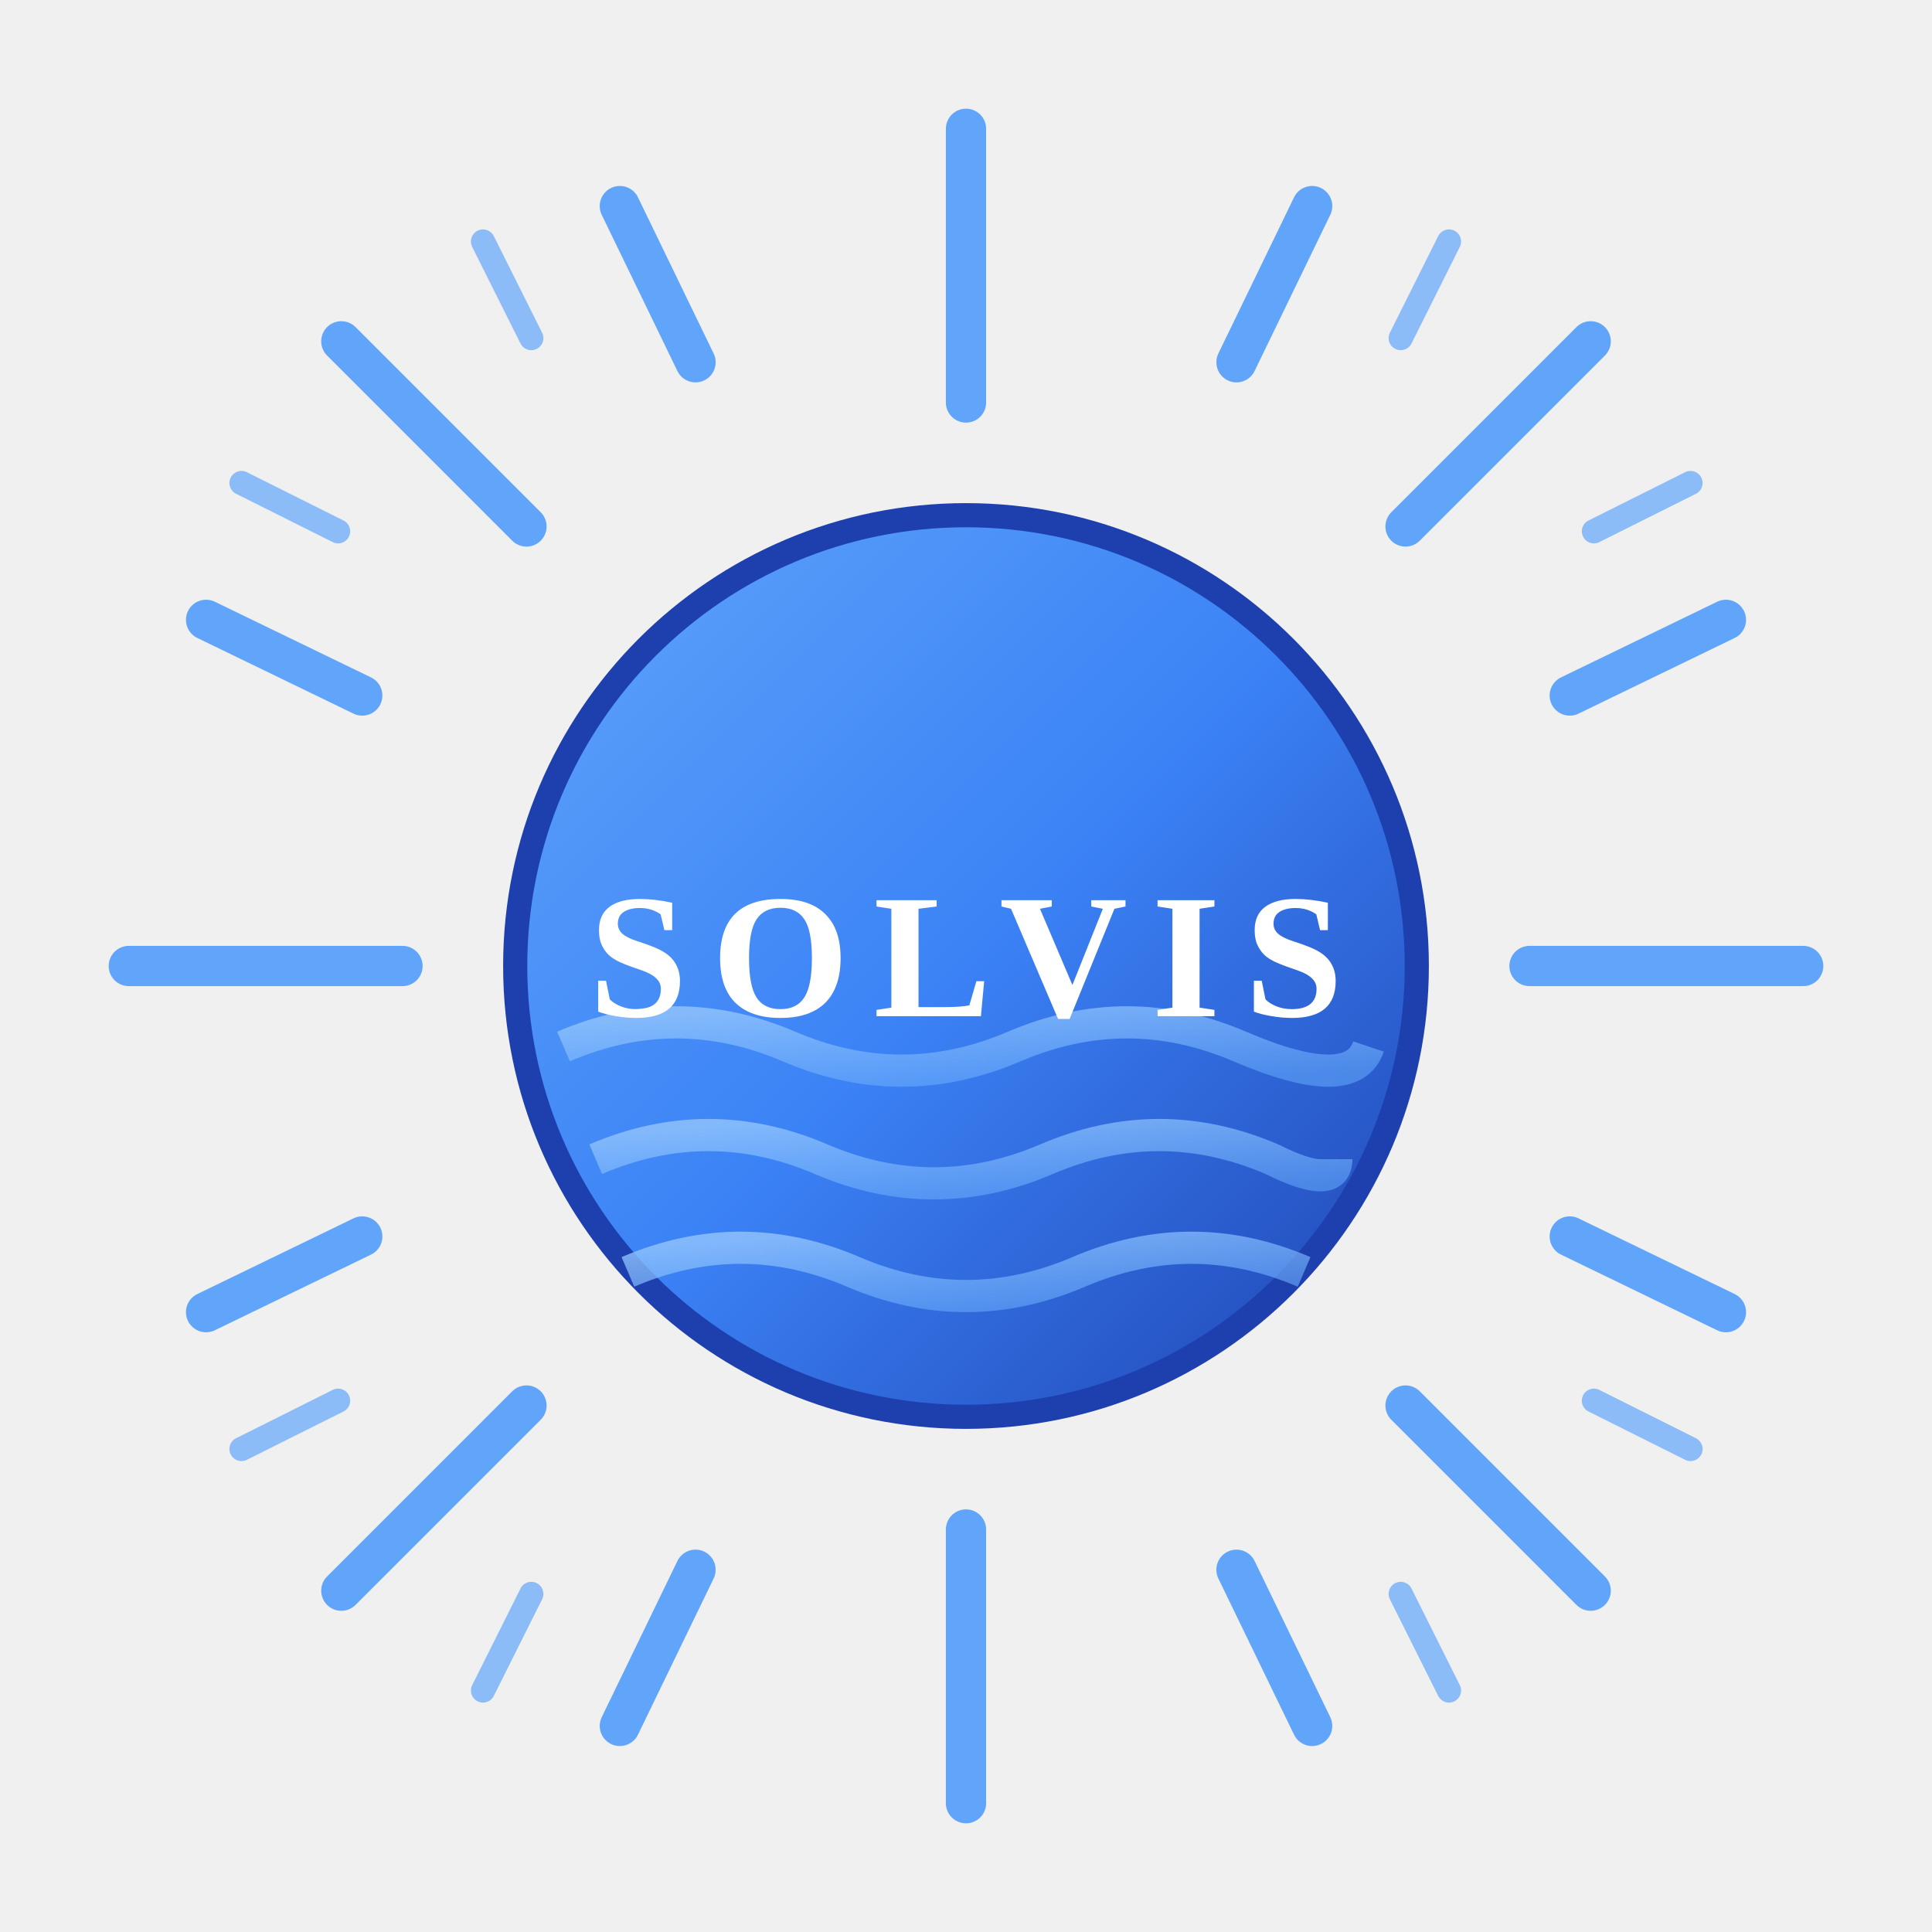
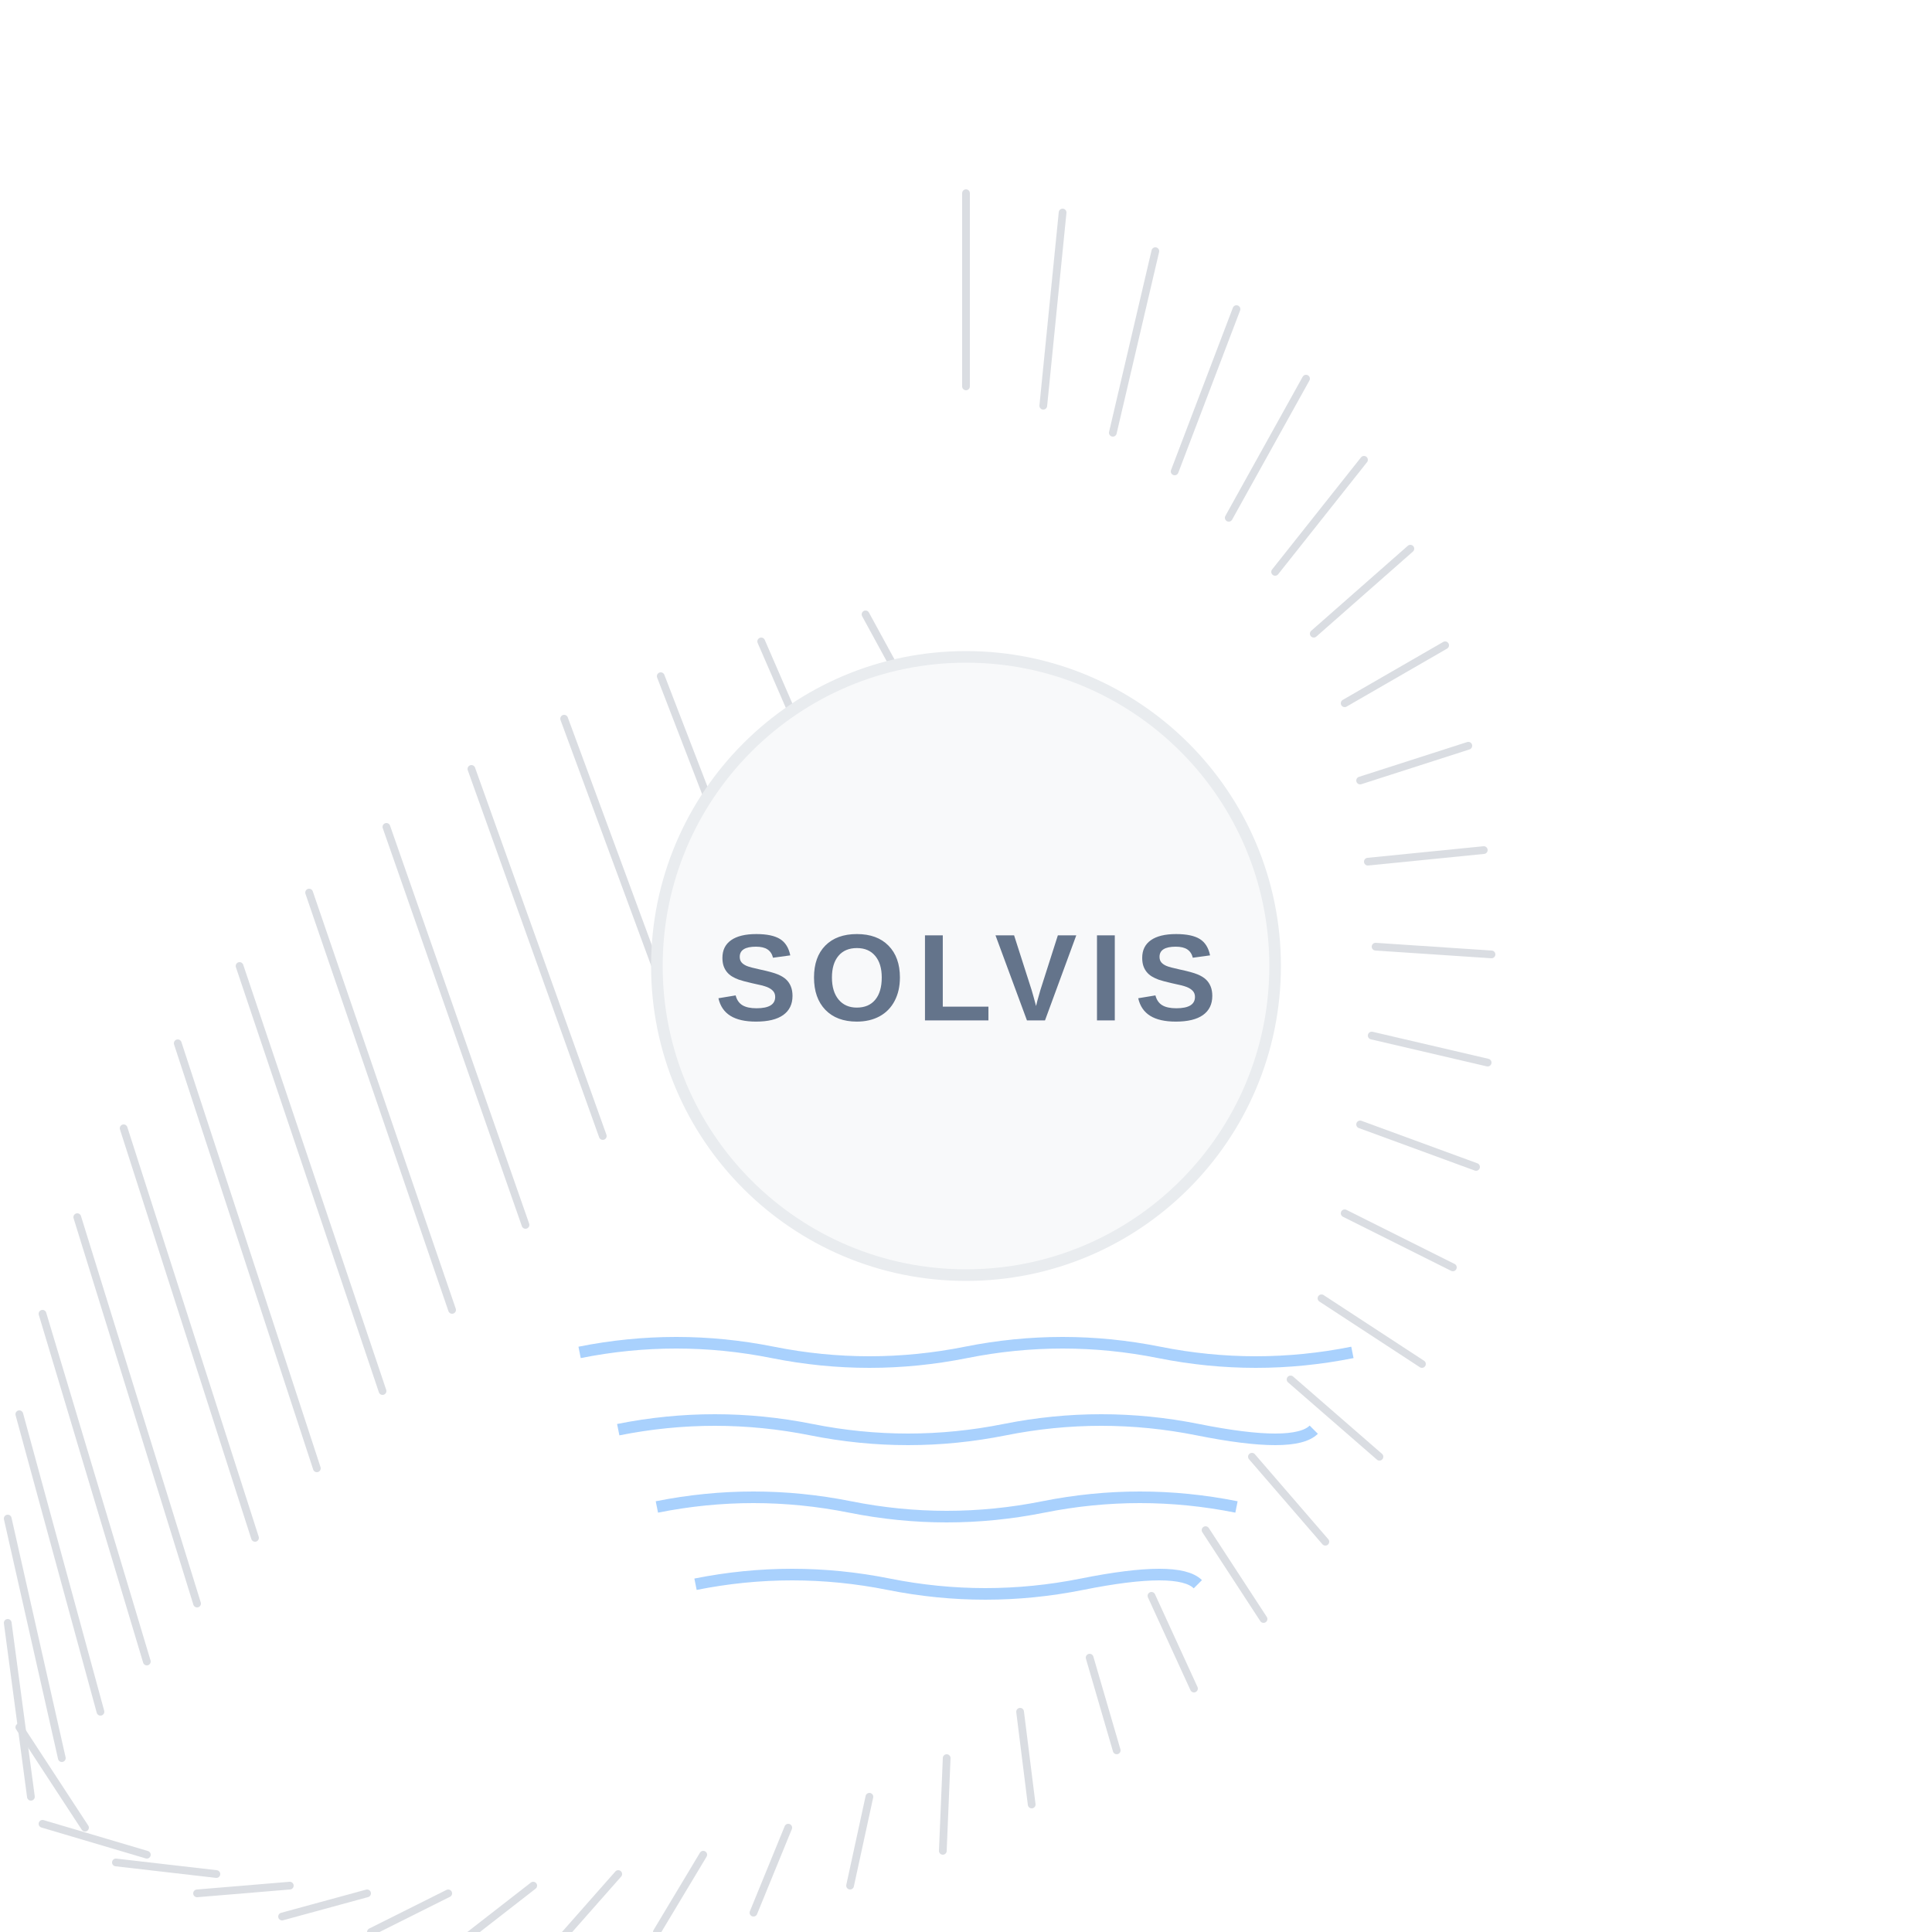
- <svg xmlns="http://www.w3.org/2000/svg" viewBox="0 0 120 120">
-   <defs>
-     <linearGradient id="logoGradient" x1="0%" y1="0%" x2="100%" y2="100%">
-       <stop offset="0%" style="stop-color:#60a5fa;stop-opacity:1" />
-       <stop offset="50%" style="stop-color:#3b82f6;stop-opacity:1" />
-       <stop offset="100%" style="stop-color:#1e40af;stop-opacity:1" />
-     </linearGradient>
-     <linearGradient id="waterGradient" x1="0%" y1="0%" x2="100%" y2="100%">
-       <stop offset="0%" style="stop-color:#93c5fd;stop-opacity:0.8" />
-       <stop offset="100%" style="stop-color:#60a5fa;stop-opacity:0.6" />
-     </linearGradient>
-   </defs>
-   <g stroke="#60a5fa" stroke-width="2.5" stroke-linecap="round">
-     <line x1="60" y1="8" x2="60" y2="25" />
-     <line x1="60" y1="95" x2="60" y2="112" />
-     <line x1="8" y1="60" x2="25" y2="60" />
-     <line x1="95" y1="60" x2="112" y2="60" />
-     <line x1="21.2" y1="21.2" x2="32.7" y2="32.7" />
-     <line x1="87.3" y1="87.3" x2="98.8" y2="98.8" />
-     <line x1="98.8" y1="21.2" x2="87.3" y2="32.7" />
-     <line x1="32.7" y1="87.3" x2="21.2" y2="98.8" />
-     <line x1="38.5" y1="12.8" x2="43.2" y2="22.5" />
-     <line x1="81.5" y1="12.8" x2="76.8" y2="22.5" />
-     <line x1="107.2" y1="38.5" x2="97.5" y2="43.2" />
-     <line x1="107.2" y1="81.5" x2="97.5" y2="76.8" />
-     <line x1="81.5" y1="107.2" x2="76.8" y2="97.5" />
-     <line x1="38.5" y1="107.2" x2="43.2" y2="97.5" />
-     <line x1="12.8" y1="81.5" x2="22.5" y2="76.8" />
-     <line x1="12.8" y1="38.5" x2="22.5" y2="43.2" />
-     <line x1="30" y1="15" x2="33" y2="21" opacity="0.7" stroke-width="1.5" />
-     <line x1="90" y1="15" x2="87" y2="21" opacity="0.7" stroke-width="1.5" />
-     <line x1="105" y1="30" x2="99" y2="33" opacity="0.7" stroke-width="1.5" />
-     <line x1="105" y1="90" x2="99" y2="87" opacity="0.7" stroke-width="1.5" />
-     <line x1="90" y1="105" x2="87" y2="99" opacity="0.7" stroke-width="1.5" />
-     <line x1="30" y1="105" x2="33" y2="99" opacity="0.7" stroke-width="1.5" />
-     <line x1="15" y1="90" x2="21" y2="87" opacity="0.7" stroke-width="1.5" />
-     <line x1="15" y1="30" x2="21" y2="33" opacity="0.7" stroke-width="1.5" />
+ <svg xmlns="http://www.w3.org/2000/svg" width="500" height="500" viewBox="0 0 500 500">
+   <rect width="500" height="500" fill="white" />
+   <g stroke="#d1d5db" stroke-width="2" stroke-linecap="round" opacity="0.8">
+     <line x1="250" y1="50" x2="250" y2="100" />
+     <line x1="275" y1="55" x2="270" y2="105" />
+     <line x1="299" y1="65" x2="288" y2="112" />
+     <line x1="320" y1="80" x2="304" y2="122" />
+     <line x1="338" y1="98" x2="318" y2="134" />
+     <line x1="353" y1="119" x2="330" y2="148" />
+     <line x1="365" y1="142" x2="340" y2="164" />
+     <line x1="374" y1="167" x2="348" y2="182" />
+     <line x1="380" y1="193" x2="352" y2="202" />
+     <line x1="384" y1="220" x2="354" y2="223" />
+     <line x1="386" y1="247" x2="356" y2="245" />
+     <line x1="385" y1="275" x2="355" y2="268" />
+     <line x1="382" y1="302" x2="352" y2="291" />
+     <line x1="376" y1="328" x2="348" y2="314" />
+     <line x1="368" y1="353" x2="342" y2="336" />
+     <line x1="357" y1="377" x2="334" y2="357" />
+     
+     }
+     <line x1="343" y1="399" x2="324" y2="377" />
+     <line x1="327" y1="419" x2="312" y2="396" />
+     <line x1="309" y1="437" x2="298" y2="413" />
+     <line x1="289" y1="453" x2="282" y2="429" />
+     <line x1="267" y1="467" x2="264" y2="443" />
+     <line x1="244" y1="479" x2="245" y2="455" />
+     <line x1="220" y1="488" x2="225" y2="465" />
+     <line x1="195" y1="495" x2="204" y2="473" />
+     <line x1="170" y1="500" x2="182" y2="480" />
+     <line x1="145" y1="502" x2="160" y2="485" />
+     <line x1="120" y1="502" x2="138" y2="488" />
+     <line x1="96" y1="500" x2="116" y2="490" />
+     <line x1="73" y1="496" x2="95" y2="490" />
+     <line x1="51" y1="490" x2="75" y2="488" />
+     <line x1="30" y1="482" x2="56" y2="485" />
+     <line x1="11" y1="472" x2="38" y2="480" />
+     <line x1="5" y1="447" x2="22" y2="473" />
+     <line x1="2" y1="420" x2="8" y2="465" />
+     <line x1="2" y1="393" x2="16" y2="455" />
+     <line x1="5" y1="366" x2="26" y2="443" />
+     <line x1="11" y1="340" x2="38" y2="430" />
+     <line x1="20" y1="315" x2="51" y2="415" />
+     <line x1="32" y1="292" x2="66" y2="398" />
+     <line x1="46" y1="270" x2="82" y2="380" />
+     <line x1="62" y1="250" x2="99" y2="360" />
+     <line x1="80" y1="231" x2="117" y2="339" />
+     <line x1="100" y1="214" x2="136" y2="317" />
+     <line x1="122" y1="199" x2="156" y2="294" />
+     <line x1="146" y1="186" x2="177" y2="270" />
+     <line x1="171" y1="175" x2="198" y2="245" />
+     <line x1="197" y1="166" x2="220" y2="219" />
+     <line x1="224" y1="159" x2="242" y2="192" />
  </g>
-   <circle cx="60" cy="60" r="28" fill="url(#logoGradient)" stroke="#1e40af" stroke-width="1.5" />
-   <g stroke="url(#waterGradient)" stroke-width="2" fill="none">
-     <path d="M35 65 Q42 62 49 65 Q56 68 63 65 Q70 62 77 65 Q84 68 85 65" />
-     <path d="M37 72 Q44 69 51 72 Q58 75 65 72 Q72 69 79 72 Q83 74 83 72" />
-     <path d="M39 79 Q46 76 53 79 Q60 82 67 79 Q74 76 81 79" />
+   <circle cx="250" cy="250" r="80" fill="#f8f9fa" stroke="#e9ecef" stroke-width="3" />
+   <g stroke="#93c5fd" stroke-width="3" fill="none" opacity="0.8">
+     <path d="M150 350 Q175 345 200 350 Q225 355 250 350 Q275 345 300 350 Q325 355 350 350" />
+     <path d="M160 370 Q185 365 210 370 Q235 375 260 370 Q285 365 310 370 Q335 375 340 370" />
+     <path d="M170 390 Q195 385 220 390 Q245 395 270 390 Q295 385 320 390" />
+     <path d="M180 410 Q205 405 230 410 Q255 415 280 410 Q305 405 310 410" />
  </g>
-   <text x="60" y="60" text-anchor="middle" dominant-baseline="middle" fill="white" font-size="11" font-weight="bold" letter-spacing="1.5">
+   <text x="250" y="255" text-anchor="middle" dominant-baseline="middle" fill="#64748b" font-size="32" font-weight="bold" letter-spacing="3" font-family="Arial, sans-serif">
    SOLVIS
  </text>
</svg>
